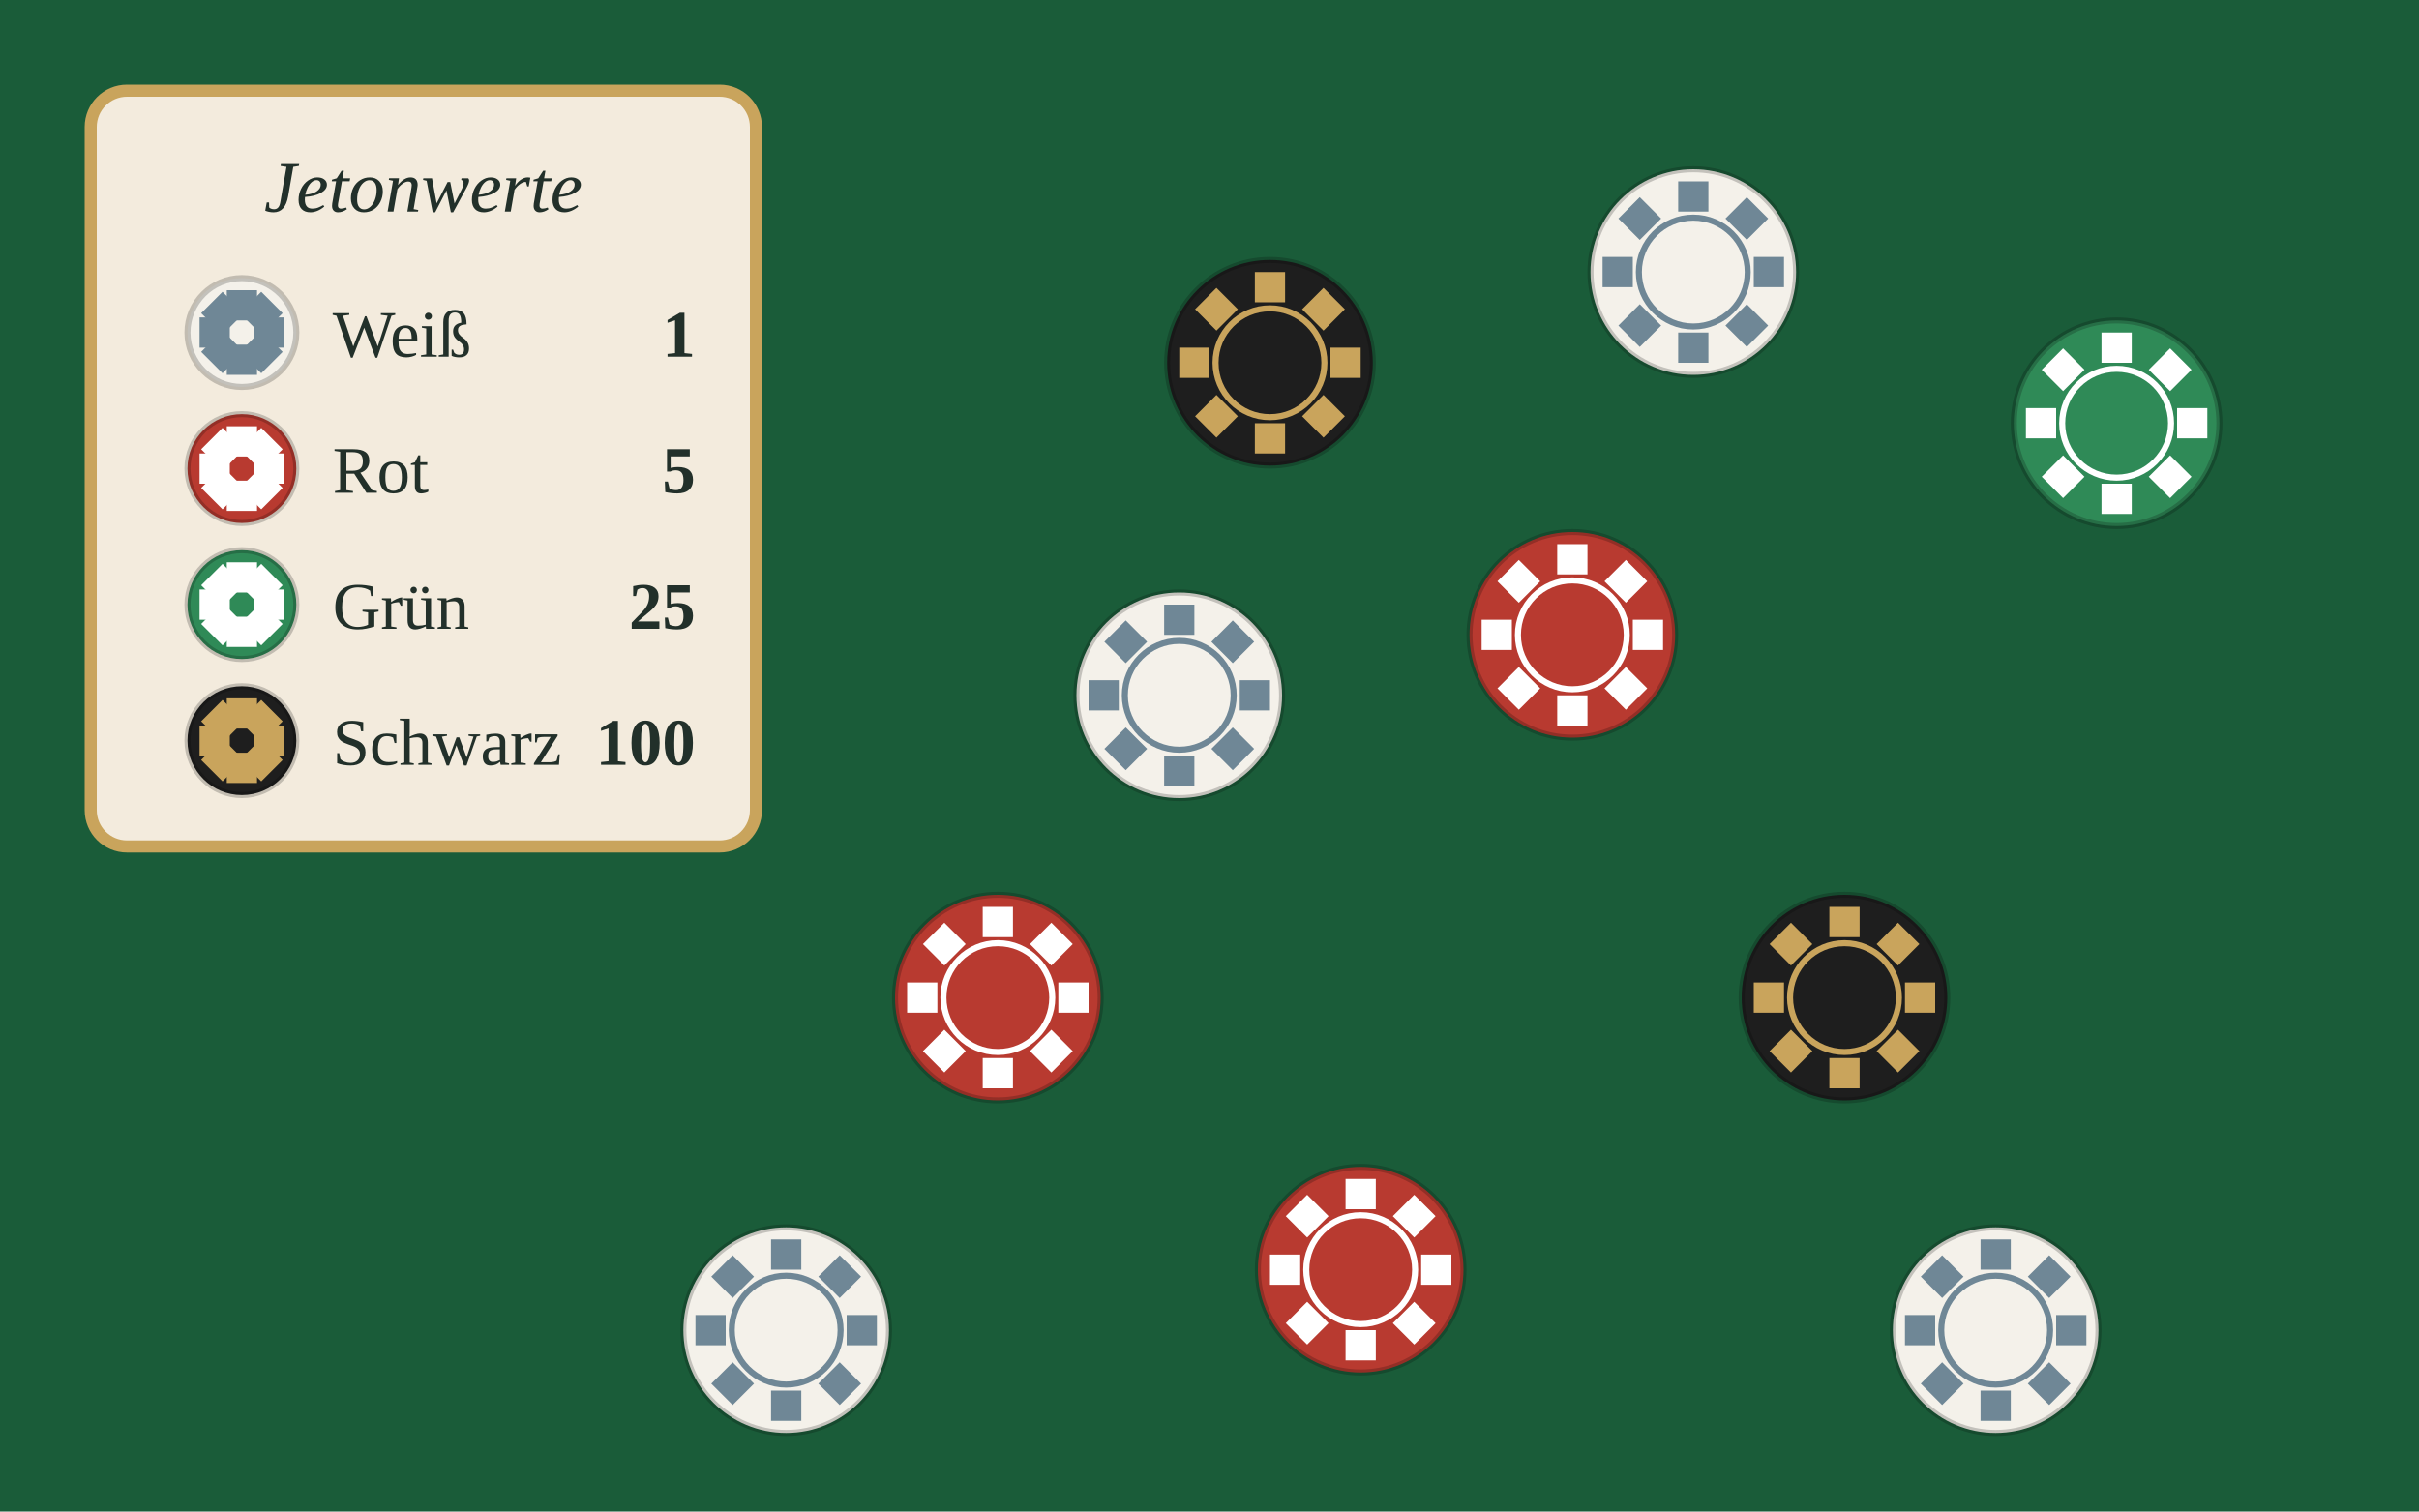
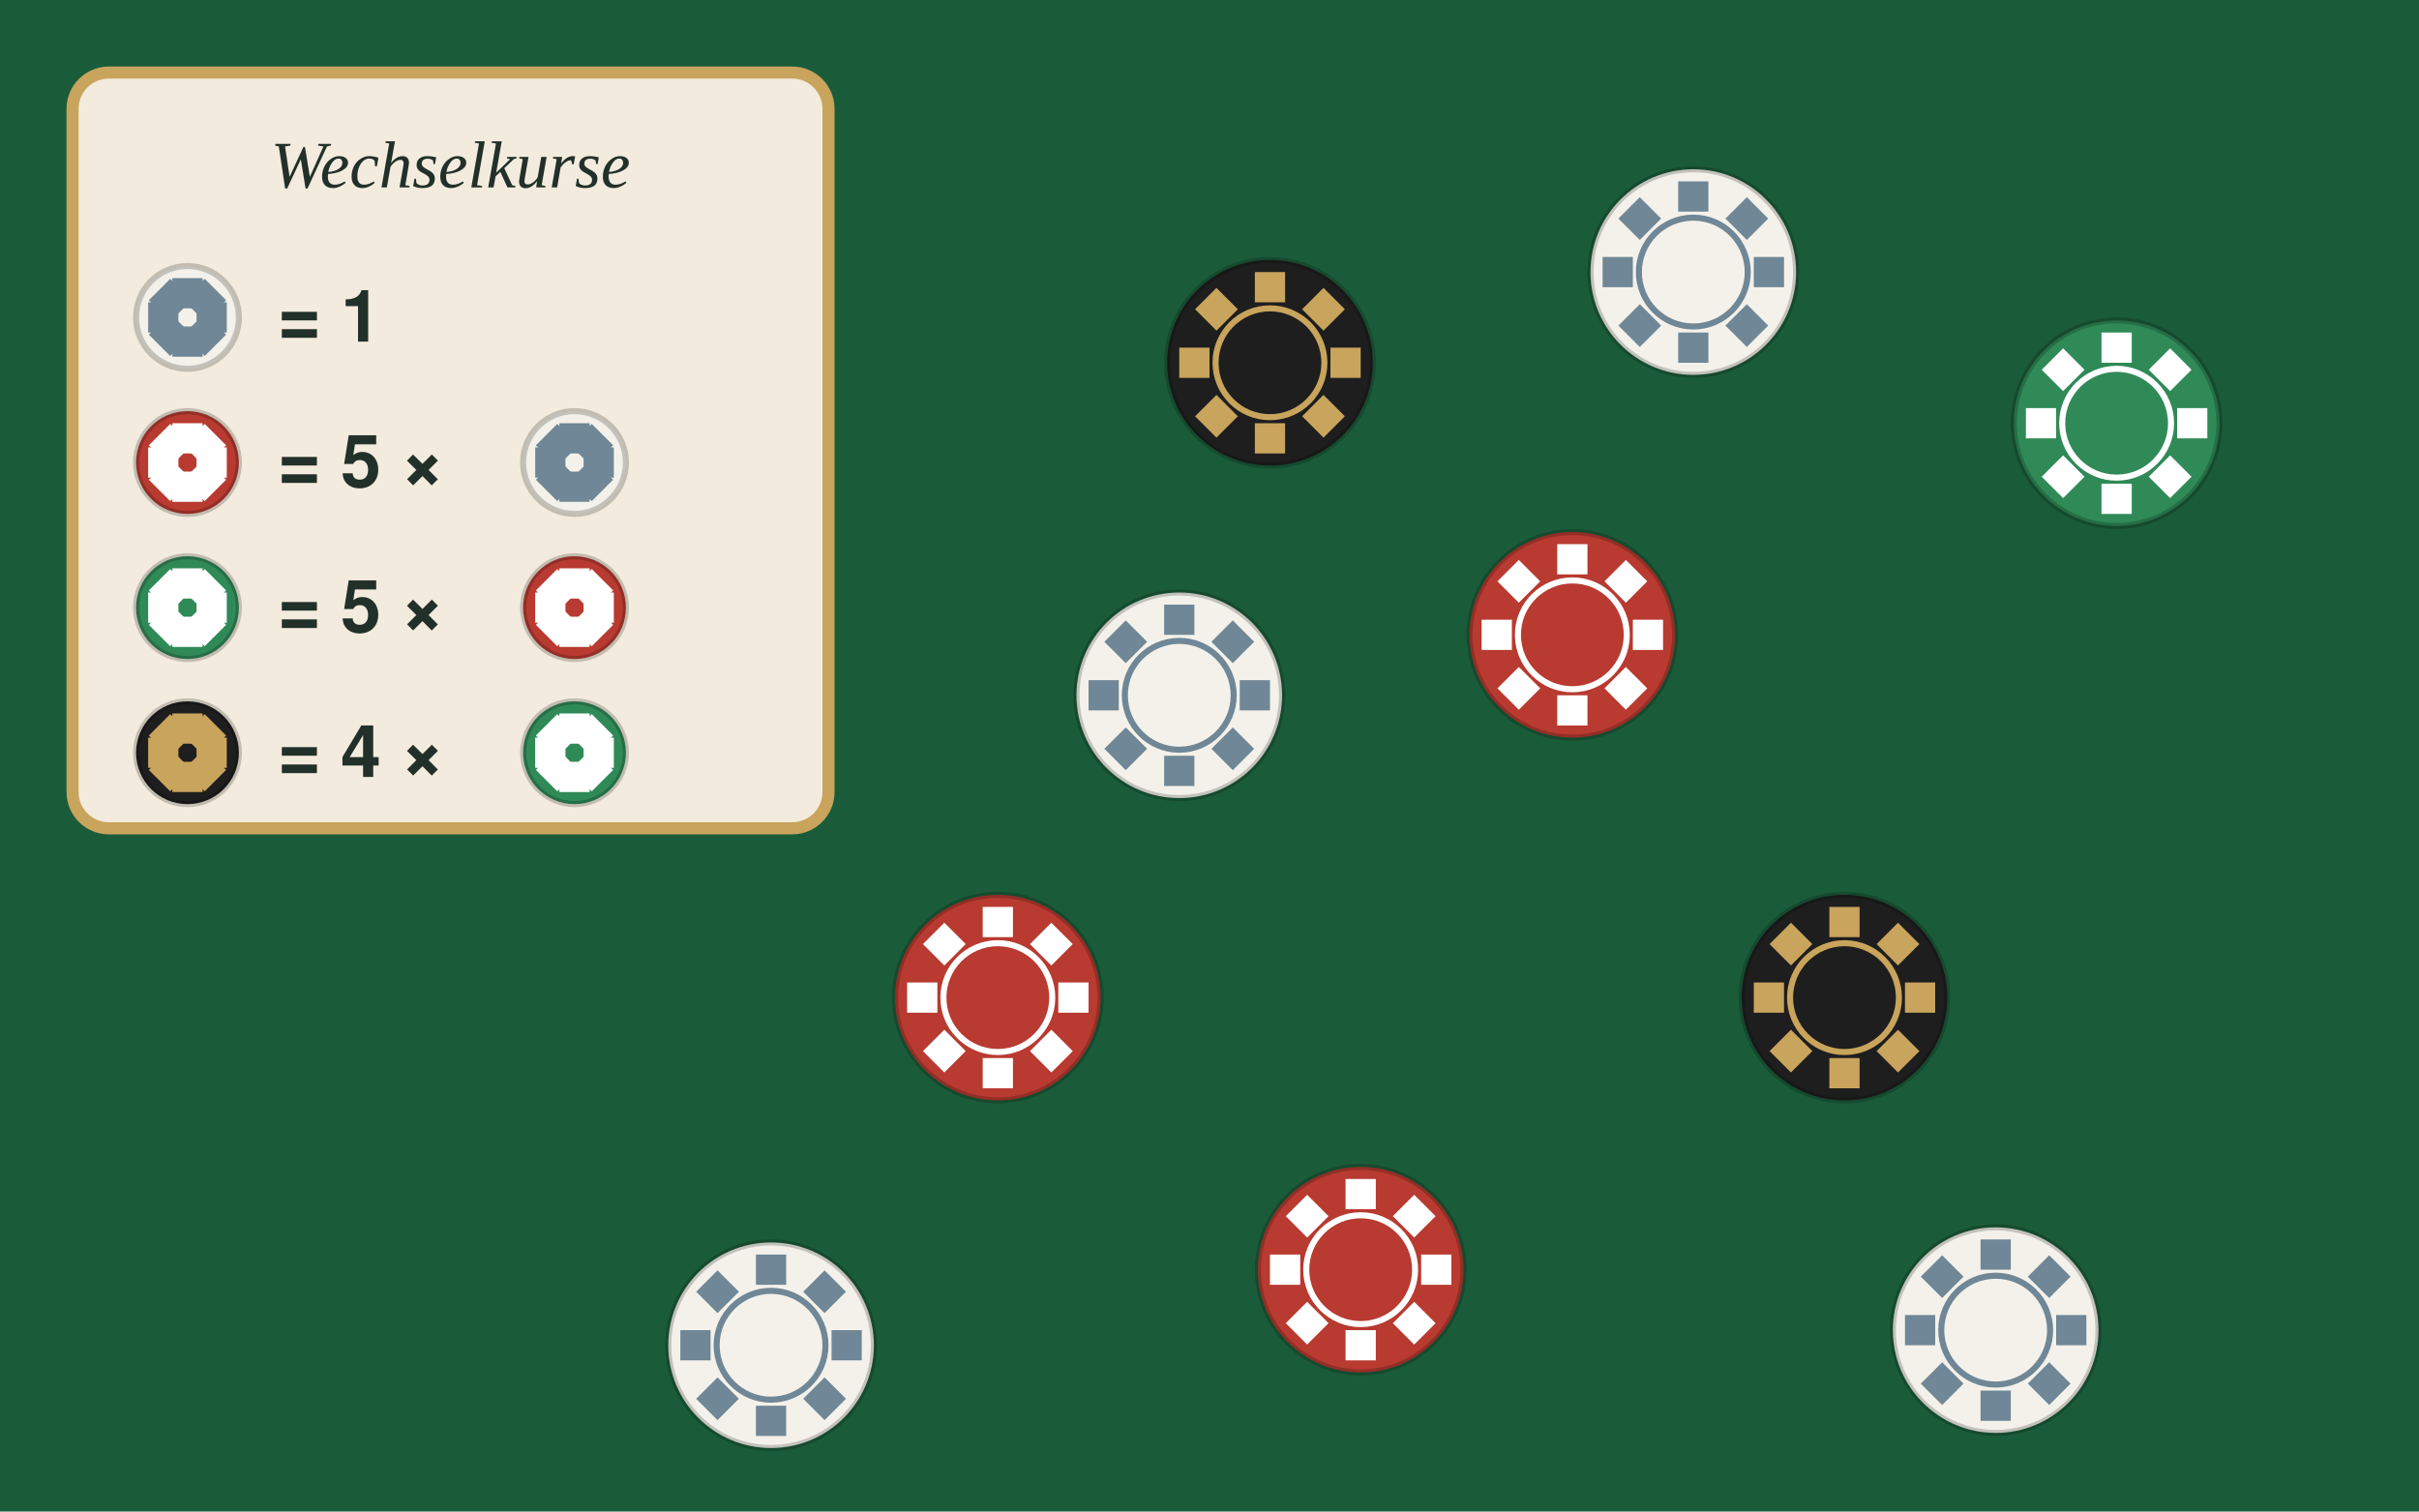
<svg xmlns="http://www.w3.org/2000/svg" viewBox="0 0 800 500" font-family="Georgia, 'Times New Roman', serif">
  <rect width="800" height="500" fill="#1A5C39" />
-   <rect x="30" y="30" width="220" height="250" rx="12" fill="#F3EBDD" stroke="#C9A45C" stroke-width="4" />
-   <text x="140" y="70" text-anchor="middle" font-size="24" font-style="italic" fill="#22302A">Jetonwerte</text>
-   <circle cx="80" cy="110" r="18" fill="#F4F1EA" stroke="#00000033" stroke-width="2" />
-   <rect x="84.0" y="105.0" width="10" height="10" fill="#6F8796" transform="rotate(0 89.0 110.0)" />
-   <rect x="81.4" y="111.4" width="10" height="10" fill="#6F8796" transform="rotate(45 86.4 116.4)" />
-   <rect x="75.0" y="114.0" width="10" height="10" fill="#6F8796" transform="rotate(90 80.0 119.0)" />
-   <rect x="68.6" y="111.4" width="10" height="10" fill="#6F8796" transform="rotate(135 73.6 116.4)" />
-   <rect x="66.0" y="105.0" width="10" height="10" fill="#6F8796" transform="rotate(180 71.0 110.0)" />
-   <rect x="68.6" y="98.6" width="10" height="10" fill="#6F8796" transform="rotate(225 73.6 103.6)" />
-   <rect x="75.0" y="96.0" width="10" height="10" fill="#6F8796" transform="rotate(270 80.0 101.0)" />
-   <rect x="81.4" y="98.6" width="10" height="10" fill="#6F8796" transform="rotate(315 86.4 103.6)" />
-   <text x="110" y="118" font-size="22" fill="#22302A">Weiß</text>
-   <text x="230" y="118" text-anchor="end" font-size="22" font-weight="bold" fill="#22302A">1</text>
-   <circle cx="80" cy="155" r="18" fill="#B83A30" stroke="#00000033" stroke-width="2" />
-   <rect x="84.0" y="150.0" width="10" height="10" fill="#FFFFFF" transform="rotate(0 89.0 155.0)" />
-   <rect x="81.4" y="156.4" width="10" height="10" fill="#FFFFFF" transform="rotate(45 86.4 161.4)" />
-   <rect x="75.0" y="159.0" width="10" height="10" fill="#FFFFFF" transform="rotate(90 80.0 164.0)" />
-   <rect x="68.6" y="156.4" width="10" height="10" fill="#FFFFFF" transform="rotate(135 73.6 161.4)" />
-   <rect x="66.0" y="150.0" width="10" height="10" fill="#FFFFFF" transform="rotate(180 71.0 155.0)" />
-   <rect x="68.6" y="143.6" width="10" height="10" fill="#FFFFFF" transform="rotate(225 73.6 148.6)" />
-   <rect x="75.0" y="141.0" width="10" height="10" fill="#FFFFFF" transform="rotate(270 80.0 146.0)" />
-   <rect x="81.4" y="143.6" width="10" height="10" fill="#FFFFFF" transform="rotate(315 86.4 148.6)" />
-   <text x="110" y="163" font-size="22" fill="#22302A">Rot</text>
-   <text x="230" y="163" text-anchor="end" font-size="22" font-weight="bold" fill="#22302A">5</text>
-   <circle cx="80" cy="200" r="18" fill="#2F8A57" stroke="#00000033" stroke-width="2" />
-   <rect x="84.0" y="195.0" width="10" height="10" fill="#FFFFFF" transform="rotate(0 89.0 200.0)" />
-   <rect x="81.4" y="201.4" width="10" height="10" fill="#FFFFFF" transform="rotate(45 86.4 206.4)" />
-   <rect x="75.0" y="204.0" width="10" height="10" fill="#FFFFFF" transform="rotate(90 80.0 209.0)" />
-   <rect x="68.6" y="201.4" width="10" height="10" fill="#FFFFFF" transform="rotate(135 73.6 206.4)" />
-   <rect x="66.0" y="195.0" width="10" height="10" fill="#FFFFFF" transform="rotate(180 71.0 200.0)" />
-   <rect x="68.6" y="188.6" width="10" height="10" fill="#FFFFFF" transform="rotate(225 73.6 193.6)" />
-   <rect x="75.0" y="186.0" width="10" height="10" fill="#FFFFFF" transform="rotate(270 80.0 191.0)" />
-   <rect x="81.4" y="188.6" width="10" height="10" fill="#FFFFFF" transform="rotate(315 86.4 193.6)" />
-   <text x="110" y="208" font-size="22" fill="#22302A">Grün</text>
-   <text x="230" y="208" text-anchor="end" font-size="22" font-weight="bold" fill="#22302A">25</text>
-   <circle cx="80" cy="245" r="18" fill="#1E1E1E" stroke="#00000033" stroke-width="2" />
-   <rect x="84.0" y="240.0" width="10" height="10" fill="#C9A45C" transform="rotate(0 89.0 245.0)" />
-   <rect x="81.4" y="246.4" width="10" height="10" fill="#C9A45C" transform="rotate(45 86.4 251.4)" />
-   <rect x="75.0" y="249.0" width="10" height="10" fill="#C9A45C" transform="rotate(90 80.0 254.0)" />
-   <rect x="68.6" y="246.4" width="10" height="10" fill="#C9A45C" transform="rotate(135 73.6 251.4)" />
-   <rect x="66.0" y="240.0" width="10" height="10" fill="#C9A45C" transform="rotate(180 71.0 245.0)" />
-   <rect x="68.6" y="233.6" width="10" height="10" fill="#C9A45C" transform="rotate(225 73.6 238.6)" />
-   <rect x="75.0" y="231.0" width="10" height="10" fill="#C9A45C" transform="rotate(270 80.0 236.0)" />
-   <rect x="81.4" y="233.6" width="10" height="10" fill="#C9A45C" transform="rotate(315 86.4 238.6)" />
-   <text x="110" y="253" font-size="22" fill="#22302A">Schwarz</text>
-   <text x="230" y="253" text-anchor="end" font-size="22" font-weight="bold" fill="#22302A">100</text>
+   <rect x="24" y="24" width="250" height="250" rx="12" fill="#F3EBDD" stroke="#C9A45C" stroke-width="4" />
+   <text x="149" y="62" text-anchor="middle" font-size="22" font-style="italic" fill="#22302A">Wechselkurse</text>
+   <circle cx="62" cy="105" r="17" fill="#F4F1EA" stroke="#00000033" stroke-width="2" />
+   <rect x="65.0" y="100.0" width="10" height="10" fill="#6F8796" transform="rotate(0 70.0 105.0)" />
+   <rect x="62.7" y="105.7" width="10" height="10" fill="#6F8796" transform="rotate(45 67.7 110.7)" />
+   <rect x="57.0" y="108.0" width="10" height="10" fill="#6F8796" transform="rotate(90 62.0 113.0)" />
+   <rect x="51.3" y="105.7" width="10" height="10" fill="#6F8796" transform="rotate(135 56.3 110.7)" />
+   <rect x="49.0" y="100.0" width="10" height="10" fill="#6F8796" transform="rotate(180 54.0 105.0)" />
+   <rect x="51.3" y="94.3" width="10" height="10" fill="#6F8796" transform="rotate(225 56.3 99.3)" />
+   <rect x="57.0" y="92.0" width="10" height="10" fill="#6F8796" transform="rotate(270 62.0 97.0)" />
+   <rect x="62.7" y="94.3" width="10" height="10" fill="#6F8796" transform="rotate(315 67.7 99.3)" />
+   <text x="92" y="113" font-size="24" font-family="Helvetica, Arial, sans-serif" font-weight="bold" fill="#22302A">= 1</text>
+   <circle cx="62" cy="153" r="17" fill="#B83A30" stroke="#00000033" stroke-width="2" />
+   <rect x="65.0" y="148.0" width="10" height="10" fill="#FFFFFF" transform="rotate(0 70.0 153.0)" />
+   <rect x="62.7" y="153.7" width="10" height="10" fill="#FFFFFF" transform="rotate(45 67.7 158.7)" />
+   <rect x="57.0" y="156.0" width="10" height="10" fill="#FFFFFF" transform="rotate(90 62.0 161.0)" />
+   <rect x="51.3" y="153.7" width="10" height="10" fill="#FFFFFF" transform="rotate(135 56.3 158.7)" />
+   <rect x="49.0" y="148.0" width="10" height="10" fill="#FFFFFF" transform="rotate(180 54.0 153.0)" />
+   <rect x="51.3" y="142.3" width="10" height="10" fill="#FFFFFF" transform="rotate(225 56.3 147.3)" />
+   <rect x="57.0" y="140.0" width="10" height="10" fill="#FFFFFF" transform="rotate(270 62.0 145.0)" />
+   <rect x="62.7" y="142.3" width="10" height="10" fill="#FFFFFF" transform="rotate(315 67.7 147.3)" />
+   <text x="92" y="161" font-size="24" font-family="Helvetica, Arial, sans-serif" font-weight="bold" fill="#22302A">= 5 ×</text>
+   <circle cx="190" cy="153" r="17" fill="#F4F1EA" stroke="#00000033" stroke-width="2" />
+   <rect x="193.0" y="148.0" width="10" height="10" fill="#6F8796" transform="rotate(0 198.0 153.0)" />
+   <rect x="190.7" y="153.7" width="10" height="10" fill="#6F8796" transform="rotate(45 195.7 158.7)" />
+   <rect x="185.0" y="156.0" width="10" height="10" fill="#6F8796" transform="rotate(90 190.0 161.0)" />
+   <rect x="179.3" y="153.7" width="10" height="10" fill="#6F8796" transform="rotate(135 184.3 158.7)" />
+   <rect x="177.0" y="148.0" width="10" height="10" fill="#6F8796" transform="rotate(180 182.0 153.0)" />
+   <rect x="179.3" y="142.3" width="10" height="10" fill="#6F8796" transform="rotate(225 184.3 147.3)" />
+   <rect x="185.0" y="140.0" width="10" height="10" fill="#6F8796" transform="rotate(270 190.0 145.0)" />
+   <rect x="190.7" y="142.3" width="10" height="10" fill="#6F8796" transform="rotate(315 195.7 147.3)" />
+   <circle cx="62" cy="201" r="17" fill="#2F8A57" stroke="#00000033" stroke-width="2" />
+   <rect x="65.0" y="196.0" width="10" height="10" fill="#FFFFFF" transform="rotate(0 70.0 201.0)" />
+   <rect x="62.7" y="201.7" width="10" height="10" fill="#FFFFFF" transform="rotate(45 67.7 206.7)" />
+   <rect x="57.0" y="204.0" width="10" height="10" fill="#FFFFFF" transform="rotate(90 62.0 209.0)" />
+   <rect x="51.3" y="201.7" width="10" height="10" fill="#FFFFFF" transform="rotate(135 56.3 206.7)" />
+   <rect x="49.0" y="196.0" width="10" height="10" fill="#FFFFFF" transform="rotate(180 54.0 201.0)" />
+   <rect x="51.3" y="190.3" width="10" height="10" fill="#FFFFFF" transform="rotate(225 56.3 195.3)" />
+   <rect x="57.0" y="188.0" width="10" height="10" fill="#FFFFFF" transform="rotate(270 62.0 193.0)" />
+   <rect x="62.7" y="190.3" width="10" height="10" fill="#FFFFFF" transform="rotate(315 67.7 195.3)" />
+   <text x="92" y="209" font-size="24" font-family="Helvetica, Arial, sans-serif" font-weight="bold" fill="#22302A">= 5 ×</text>
+   <circle cx="190" cy="201" r="17" fill="#B83A30" stroke="#00000033" stroke-width="2" />
+   <rect x="193.0" y="196.0" width="10" height="10" fill="#FFFFFF" transform="rotate(0 198.0 201.0)" />
+   <rect x="190.7" y="201.7" width="10" height="10" fill="#FFFFFF" transform="rotate(45 195.7 206.7)" />
+   <rect x="185.0" y="204.0" width="10" height="10" fill="#FFFFFF" transform="rotate(90 190.0 209.0)" />
+   <rect x="179.3" y="201.7" width="10" height="10" fill="#FFFFFF" transform="rotate(135 184.3 206.7)" />
+   <rect x="177.0" y="196.0" width="10" height="10" fill="#FFFFFF" transform="rotate(180 182.0 201.0)" />
+   <rect x="179.3" y="190.3" width="10" height="10" fill="#FFFFFF" transform="rotate(225 184.3 195.3)" />
+   <rect x="185.0" y="188.0" width="10" height="10" fill="#FFFFFF" transform="rotate(270 190.0 193.0)" />
+   <rect x="190.7" y="190.3" width="10" height="10" fill="#FFFFFF" transform="rotate(315 195.7 195.3)" />
+   <circle cx="62" cy="249" r="17" fill="#1E1E1E" stroke="#00000033" stroke-width="2" />
+   <rect x="65.0" y="244.0" width="10" height="10" fill="#C9A45C" transform="rotate(0 70.0 249.0)" />
+   <rect x="62.7" y="249.7" width="10" height="10" fill="#C9A45C" transform="rotate(45 67.7 254.7)" />
+   <rect x="57.0" y="252.0" width="10" height="10" fill="#C9A45C" transform="rotate(90 62.0 257.0)" />
+   <rect x="51.3" y="249.7" width="10" height="10" fill="#C9A45C" transform="rotate(135 56.3 254.7)" />
+   <rect x="49.0" y="244.0" width="10" height="10" fill="#C9A45C" transform="rotate(180 54.0 249.0)" />
+   <rect x="51.3" y="238.3" width="10" height="10" fill="#C9A45C" transform="rotate(225 56.3 243.3)" />
+   <rect x="57.0" y="236.0" width="10" height="10" fill="#C9A45C" transform="rotate(270 62.0 241.0)" />
+   <rect x="62.7" y="238.3" width="10" height="10" fill="#C9A45C" transform="rotate(315 67.7 243.3)" />
+   <text x="92" y="257" font-size="24" font-family="Helvetica, Arial, sans-serif" font-weight="bold" fill="#22302A">= 4 ×</text>
+   <circle cx="190" cy="249" r="17" fill="#2F8A57" stroke="#00000033" stroke-width="2" />
+   <rect x="193.0" y="244.0" width="10" height="10" fill="#FFFFFF" transform="rotate(0 198.0 249.0)" />
+   <rect x="190.7" y="249.7" width="10" height="10" fill="#FFFFFF" transform="rotate(45 195.7 254.7)" />
+   <rect x="185.0" y="252.0" width="10" height="10" fill="#FFFFFF" transform="rotate(90 190.0 257.0)" />
+   <rect x="179.3" y="249.7" width="10" height="10" fill="#FFFFFF" transform="rotate(135 184.3 254.7)" />
+   <rect x="177.0" y="244.0" width="10" height="10" fill="#FFFFFF" transform="rotate(180 182.0 249.0)" />
+   <rect x="179.3" y="238.3" width="10" height="10" fill="#FFFFFF" transform="rotate(225 184.3 243.3)" />
+   <rect x="185.0" y="236.0" width="10" height="10" fill="#FFFFFF" transform="rotate(270 190.0 241.0)" />
+   <rect x="190.7" y="238.3" width="10" height="10" fill="#FFFFFF" transform="rotate(315 195.7 243.3)" />
  <circle cx="420" cy="120" r="34" fill="#1E1E1E" stroke="#00000033" stroke-width="2" />
  <rect x="440.0" y="115.0" width="10" height="10" fill="#C9A45C" transform="rotate(0 445.0 120.0)" />
  <rect x="432.7" y="132.7" width="10" height="10" fill="#C9A45C" transform="rotate(45 437.7 137.7)" />
  <rect x="415.0" y="140.0" width="10" height="10" fill="#C9A45C" transform="rotate(90 420.0 145.0)" />
  <rect x="397.3" y="132.7" width="10" height="10" fill="#C9A45C" transform="rotate(135 402.3 137.7)" />
  <rect x="390.0" y="115.0" width="10" height="10" fill="#C9A45C" transform="rotate(180 395.0 120.0)" />
  <rect x="397.3" y="97.3" width="10" height="10" fill="#C9A45C" transform="rotate(225 402.3 102.3)" />
  <rect x="415.0" y="90.0" width="10" height="10" fill="#C9A45C" transform="rotate(270 420.0 95.0)" />
  <rect x="432.7" y="97.3" width="10" height="10" fill="#C9A45C" transform="rotate(315 437.7 102.3)" />
  <circle cx="420" cy="120" r="18" fill="none" stroke="#C9A45C" stroke-width="2" />
  <circle cx="610" cy="330" r="34" fill="#1E1E1E" stroke="#00000033" stroke-width="2" />
  <rect x="630.0" y="325.0" width="10" height="10" fill="#C9A45C" transform="rotate(0 635.0 330.0)" />
  <rect x="622.7" y="342.7" width="10" height="10" fill="#C9A45C" transform="rotate(45 627.7 347.7)" />
  <rect x="605.0" y="350.0" width="10" height="10" fill="#C9A45C" transform="rotate(90 610.0 355.0)" />
  <rect x="587.3" y="342.7" width="10" height="10" fill="#C9A45C" transform="rotate(135 592.3 347.7)" />
  <rect x="580.0" y="325.0" width="10" height="10" fill="#C9A45C" transform="rotate(180 585.0 330.0)" />
  <rect x="587.3" y="307.3" width="10" height="10" fill="#C9A45C" transform="rotate(225 592.3 312.3)" />
  <rect x="605.0" y="300.0" width="10" height="10" fill="#C9A45C" transform="rotate(270 610.0 305.0)" />
  <rect x="622.7" y="307.3" width="10" height="10" fill="#C9A45C" transform="rotate(315 627.7 312.3)" />
  <circle cx="610" cy="330" r="18" fill="none" stroke="#C9A45C" stroke-width="2" />
  <circle cx="700" cy="140" r="34" fill="#2F8A57" stroke="#00000033" stroke-width="2" />
  <rect x="720.0" y="135.0" width="10" height="10" fill="#FFFFFF" transform="rotate(0 725.0 140.0)" />
  <rect x="712.7" y="152.7" width="10" height="10" fill="#FFFFFF" transform="rotate(45 717.7 157.7)" />
  <rect x="695.0" y="160.0" width="10" height="10" fill="#FFFFFF" transform="rotate(90 700.0 165.0)" />
  <rect x="677.3" y="152.7" width="10" height="10" fill="#FFFFFF" transform="rotate(135 682.3 157.7)" />
  <rect x="670.0" y="135.0" width="10" height="10" fill="#FFFFFF" transform="rotate(180 675.0 140.0)" />
  <rect x="677.3" y="117.3" width="10" height="10" fill="#FFFFFF" transform="rotate(225 682.3 122.3)" />
  <rect x="695.0" y="110.0" width="10" height="10" fill="#FFFFFF" transform="rotate(270 700.0 115.0)" />
  <rect x="712.7" y="117.3" width="10" height="10" fill="#FFFFFF" transform="rotate(315 717.7 122.3)" />
  <circle cx="700" cy="140" r="18" fill="none" stroke="#FFFFFF" stroke-width="2" />
  <circle cx="330" cy="330" r="34" fill="#B83A30" stroke="#00000033" stroke-width="2" />
  <rect x="350.0" y="325.0" width="10" height="10" fill="#FFFFFF" transform="rotate(0 355.0 330.0)" />
  <rect x="342.7" y="342.7" width="10" height="10" fill="#FFFFFF" transform="rotate(45 347.7 347.7)" />
  <rect x="325.0" y="350.0" width="10" height="10" fill="#FFFFFF" transform="rotate(90 330.0 355.0)" />
  <rect x="307.3" y="342.7" width="10" height="10" fill="#FFFFFF" transform="rotate(135 312.3 347.7)" />
  <rect x="300.0" y="325.0" width="10" height="10" fill="#FFFFFF" transform="rotate(180 305.0 330.0)" />
  <rect x="307.3" y="307.3" width="10" height="10" fill="#FFFFFF" transform="rotate(225 312.3 312.3)" />
  <rect x="325.0" y="300.0" width="10" height="10" fill="#FFFFFF" transform="rotate(270 330.0 305.0)" />
  <rect x="342.7" y="307.3" width="10" height="10" fill="#FFFFFF" transform="rotate(315 347.7 312.3)" />
  <circle cx="330" cy="330" r="18" fill="none" stroke="#FFFFFF" stroke-width="2" />
  <circle cx="520" cy="210" r="34" fill="#B83A30" stroke="#00000033" stroke-width="2" />
  <rect x="540.0" y="205.0" width="10" height="10" fill="#FFFFFF" transform="rotate(0 545.0 210.0)" />
  <rect x="532.7" y="222.7" width="10" height="10" fill="#FFFFFF" transform="rotate(45 537.7 227.7)" />
  <rect x="515.0" y="230.0" width="10" height="10" fill="#FFFFFF" transform="rotate(90 520.0 235.0)" />
  <rect x="497.3" y="222.7" width="10" height="10" fill="#FFFFFF" transform="rotate(135 502.3 227.7)" />
  <rect x="490.0" y="205.0" width="10" height="10" fill="#FFFFFF" transform="rotate(180 495.0 210.0)" />
  <rect x="497.3" y="187.3" width="10" height="10" fill="#FFFFFF" transform="rotate(225 502.3 192.3)" />
  <rect x="515.0" y="180.0" width="10" height="10" fill="#FFFFFF" transform="rotate(270 520.0 185.0)" />
  <rect x="532.7" y="187.3" width="10" height="10" fill="#FFFFFF" transform="rotate(315 537.7 192.3)" />
  <circle cx="520" cy="210" r="18" fill="none" stroke="#FFFFFF" stroke-width="2" />
  <circle cx="450" cy="420" r="34" fill="#B83A30" stroke="#00000033" stroke-width="2" />
  <rect x="470.0" y="415.0" width="10" height="10" fill="#FFFFFF" transform="rotate(0 475.0 420.0)" />
  <rect x="462.7" y="432.7" width="10" height="10" fill="#FFFFFF" transform="rotate(45 467.7 437.7)" />
  <rect x="445.0" y="440.0" width="10" height="10" fill="#FFFFFF" transform="rotate(90 450.0 445.0)" />
  <rect x="427.3" y="432.7" width="10" height="10" fill="#FFFFFF" transform="rotate(135 432.3 437.7)" />
  <rect x="420.0" y="415.0" width="10" height="10" fill="#FFFFFF" transform="rotate(180 425.0 420.0)" />
  <rect x="427.3" y="397.3" width="10" height="10" fill="#FFFFFF" transform="rotate(225 432.3 402.3)" />
  <rect x="445.0" y="390.0" width="10" height="10" fill="#FFFFFF" transform="rotate(270 450.0 395.0)" />
  <rect x="462.7" y="397.3" width="10" height="10" fill="#FFFFFF" transform="rotate(315 467.7 402.3)" />
  <circle cx="450" cy="420" r="18" fill="none" stroke="#FFFFFF" stroke-width="2" />
  <circle cx="560" cy="90" r="34" fill="#F4F1EA" stroke="#00000033" stroke-width="2" />
  <rect x="580.0" y="85.0" width="10" height="10" fill="#6F8796" transform="rotate(0 585.0 90.0)" />
  <rect x="572.7" y="102.7" width="10" height="10" fill="#6F8796" transform="rotate(45 577.7 107.7)" />
  <rect x="555.0" y="110.0" width="10" height="10" fill="#6F8796" transform="rotate(90 560.0 115.0)" />
  <rect x="537.3" y="102.7" width="10" height="10" fill="#6F8796" transform="rotate(135 542.3 107.7)" />
  <rect x="530.0" y="85.0" width="10" height="10" fill="#6F8796" transform="rotate(180 535.0 90.0)" />
  <rect x="537.3" y="67.3" width="10" height="10" fill="#6F8796" transform="rotate(225 542.3 72.3)" />
  <rect x="555.0" y="60.0" width="10" height="10" fill="#6F8796" transform="rotate(270 560.0 65.0)" />
  <rect x="572.7" y="67.3" width="10" height="10" fill="#6F8796" transform="rotate(315 577.7 72.3)" />
  <circle cx="560" cy="90" r="18" fill="none" stroke="#6F8796" stroke-width="2" />
  <circle cx="390" cy="230" r="34" fill="#F4F1EA" stroke="#00000033" stroke-width="2" />
  <rect x="410.0" y="225.0" width="10" height="10" fill="#6F8796" transform="rotate(0 415.0 230.0)" />
  <rect x="402.7" y="242.7" width="10" height="10" fill="#6F8796" transform="rotate(45 407.7 247.7)" />
  <rect x="385.0" y="250.0" width="10" height="10" fill="#6F8796" transform="rotate(90 390.0 255.0)" />
  <rect x="367.3" y="242.7" width="10" height="10" fill="#6F8796" transform="rotate(135 372.3 247.7)" />
  <rect x="360.0" y="225.0" width="10" height="10" fill="#6F8796" transform="rotate(180 365.0 230.0)" />
  <rect x="367.3" y="207.3" width="10" height="10" fill="#6F8796" transform="rotate(225 372.3 212.3)" />
  <rect x="385.0" y="200.0" width="10" height="10" fill="#6F8796" transform="rotate(270 390.0 205.0)" />
  <rect x="402.7" y="207.3" width="10" height="10" fill="#6F8796" transform="rotate(315 407.7 212.3)" />
  <circle cx="390" cy="230" r="18" fill="none" stroke="#6F8796" stroke-width="2" />
  <circle cx="660" cy="440" r="34" fill="#F4F1EA" stroke="#00000033" stroke-width="2" />
  <rect x="680.0" y="435.0" width="10" height="10" fill="#6F8796" transform="rotate(0 685.0 440.0)" />
  <rect x="672.7" y="452.7" width="10" height="10" fill="#6F8796" transform="rotate(45 677.7 457.7)" />
  <rect x="655.0" y="460.0" width="10" height="10" fill="#6F8796" transform="rotate(90 660.0 465.0)" />
  <rect x="637.3" y="452.7" width="10" height="10" fill="#6F8796" transform="rotate(135 642.3 457.7)" />
  <rect x="630.0" y="435.0" width="10" height="10" fill="#6F8796" transform="rotate(180 635.0 440.0)" />
  <rect x="637.3" y="417.3" width="10" height="10" fill="#6F8796" transform="rotate(225 642.3 422.3)" />
  <rect x="655.0" y="410.0" width="10" height="10" fill="#6F8796" transform="rotate(270 660.0 415.0)" />
  <rect x="672.7" y="417.3" width="10" height="10" fill="#6F8796" transform="rotate(315 677.7 422.3)" />
  <circle cx="660" cy="440" r="18" fill="none" stroke="#6F8796" stroke-width="2" />
-   <circle cx="260" cy="440" r="34" fill="#F4F1EA" stroke="#00000033" stroke-width="2" />
-   <rect x="280.0" y="435.0" width="10" height="10" fill="#6F8796" transform="rotate(0 285.0 440.0)" />
-   <rect x="272.7" y="452.7" width="10" height="10" fill="#6F8796" transform="rotate(45 277.7 457.7)" />
-   <rect x="255.0" y="460.0" width="10" height="10" fill="#6F8796" transform="rotate(90 260.0 465.0)" />
-   <rect x="237.3" y="452.7" width="10" height="10" fill="#6F8796" transform="rotate(135 242.3 457.7)" />
-   <rect x="230.0" y="435.0" width="10" height="10" fill="#6F8796" transform="rotate(180 235.0 440.0)" />
-   <rect x="237.3" y="417.3" width="10" height="10" fill="#6F8796" transform="rotate(225 242.3 422.3)" />
-   <rect x="255.0" y="410.0" width="10" height="10" fill="#6F8796" transform="rotate(270 260.0 415.0)" />
-   <rect x="272.7" y="417.3" width="10" height="10" fill="#6F8796" transform="rotate(315 277.7 422.3)" />
-   <circle cx="260" cy="440" r="18" fill="none" stroke="#6F8796" stroke-width="2" />
+   <circle cx="255" cy="445" r="34" fill="#F4F1EA" stroke="#00000033" stroke-width="2" />
+   <rect x="275.0" y="440.0" width="10" height="10" fill="#6F8796" transform="rotate(0 280.0 445.0)" />
+   <rect x="267.7" y="457.7" width="10" height="10" fill="#6F8796" transform="rotate(45 272.7 462.7)" />
+   <rect x="250.0" y="465.0" width="10" height="10" fill="#6F8796" transform="rotate(90 255.0 470.0)" />
+   <rect x="232.3" y="457.7" width="10" height="10" fill="#6F8796" transform="rotate(135 237.3 462.7)" />
+   <rect x="225.0" y="440.0" width="10" height="10" fill="#6F8796" transform="rotate(180 230.0 445.0)" />
+   <rect x="232.3" y="422.3" width="10" height="10" fill="#6F8796" transform="rotate(225 237.3 427.3)" />
+   <rect x="250.0" y="415.0" width="10" height="10" fill="#6F8796" transform="rotate(270 255.0 420.0)" />
+   <rect x="267.7" y="422.3" width="10" height="10" fill="#6F8796" transform="rotate(315 272.7 427.3)" />
+   <circle cx="255" cy="445" r="18" fill="none" stroke="#6F8796" stroke-width="2" />
</svg>
